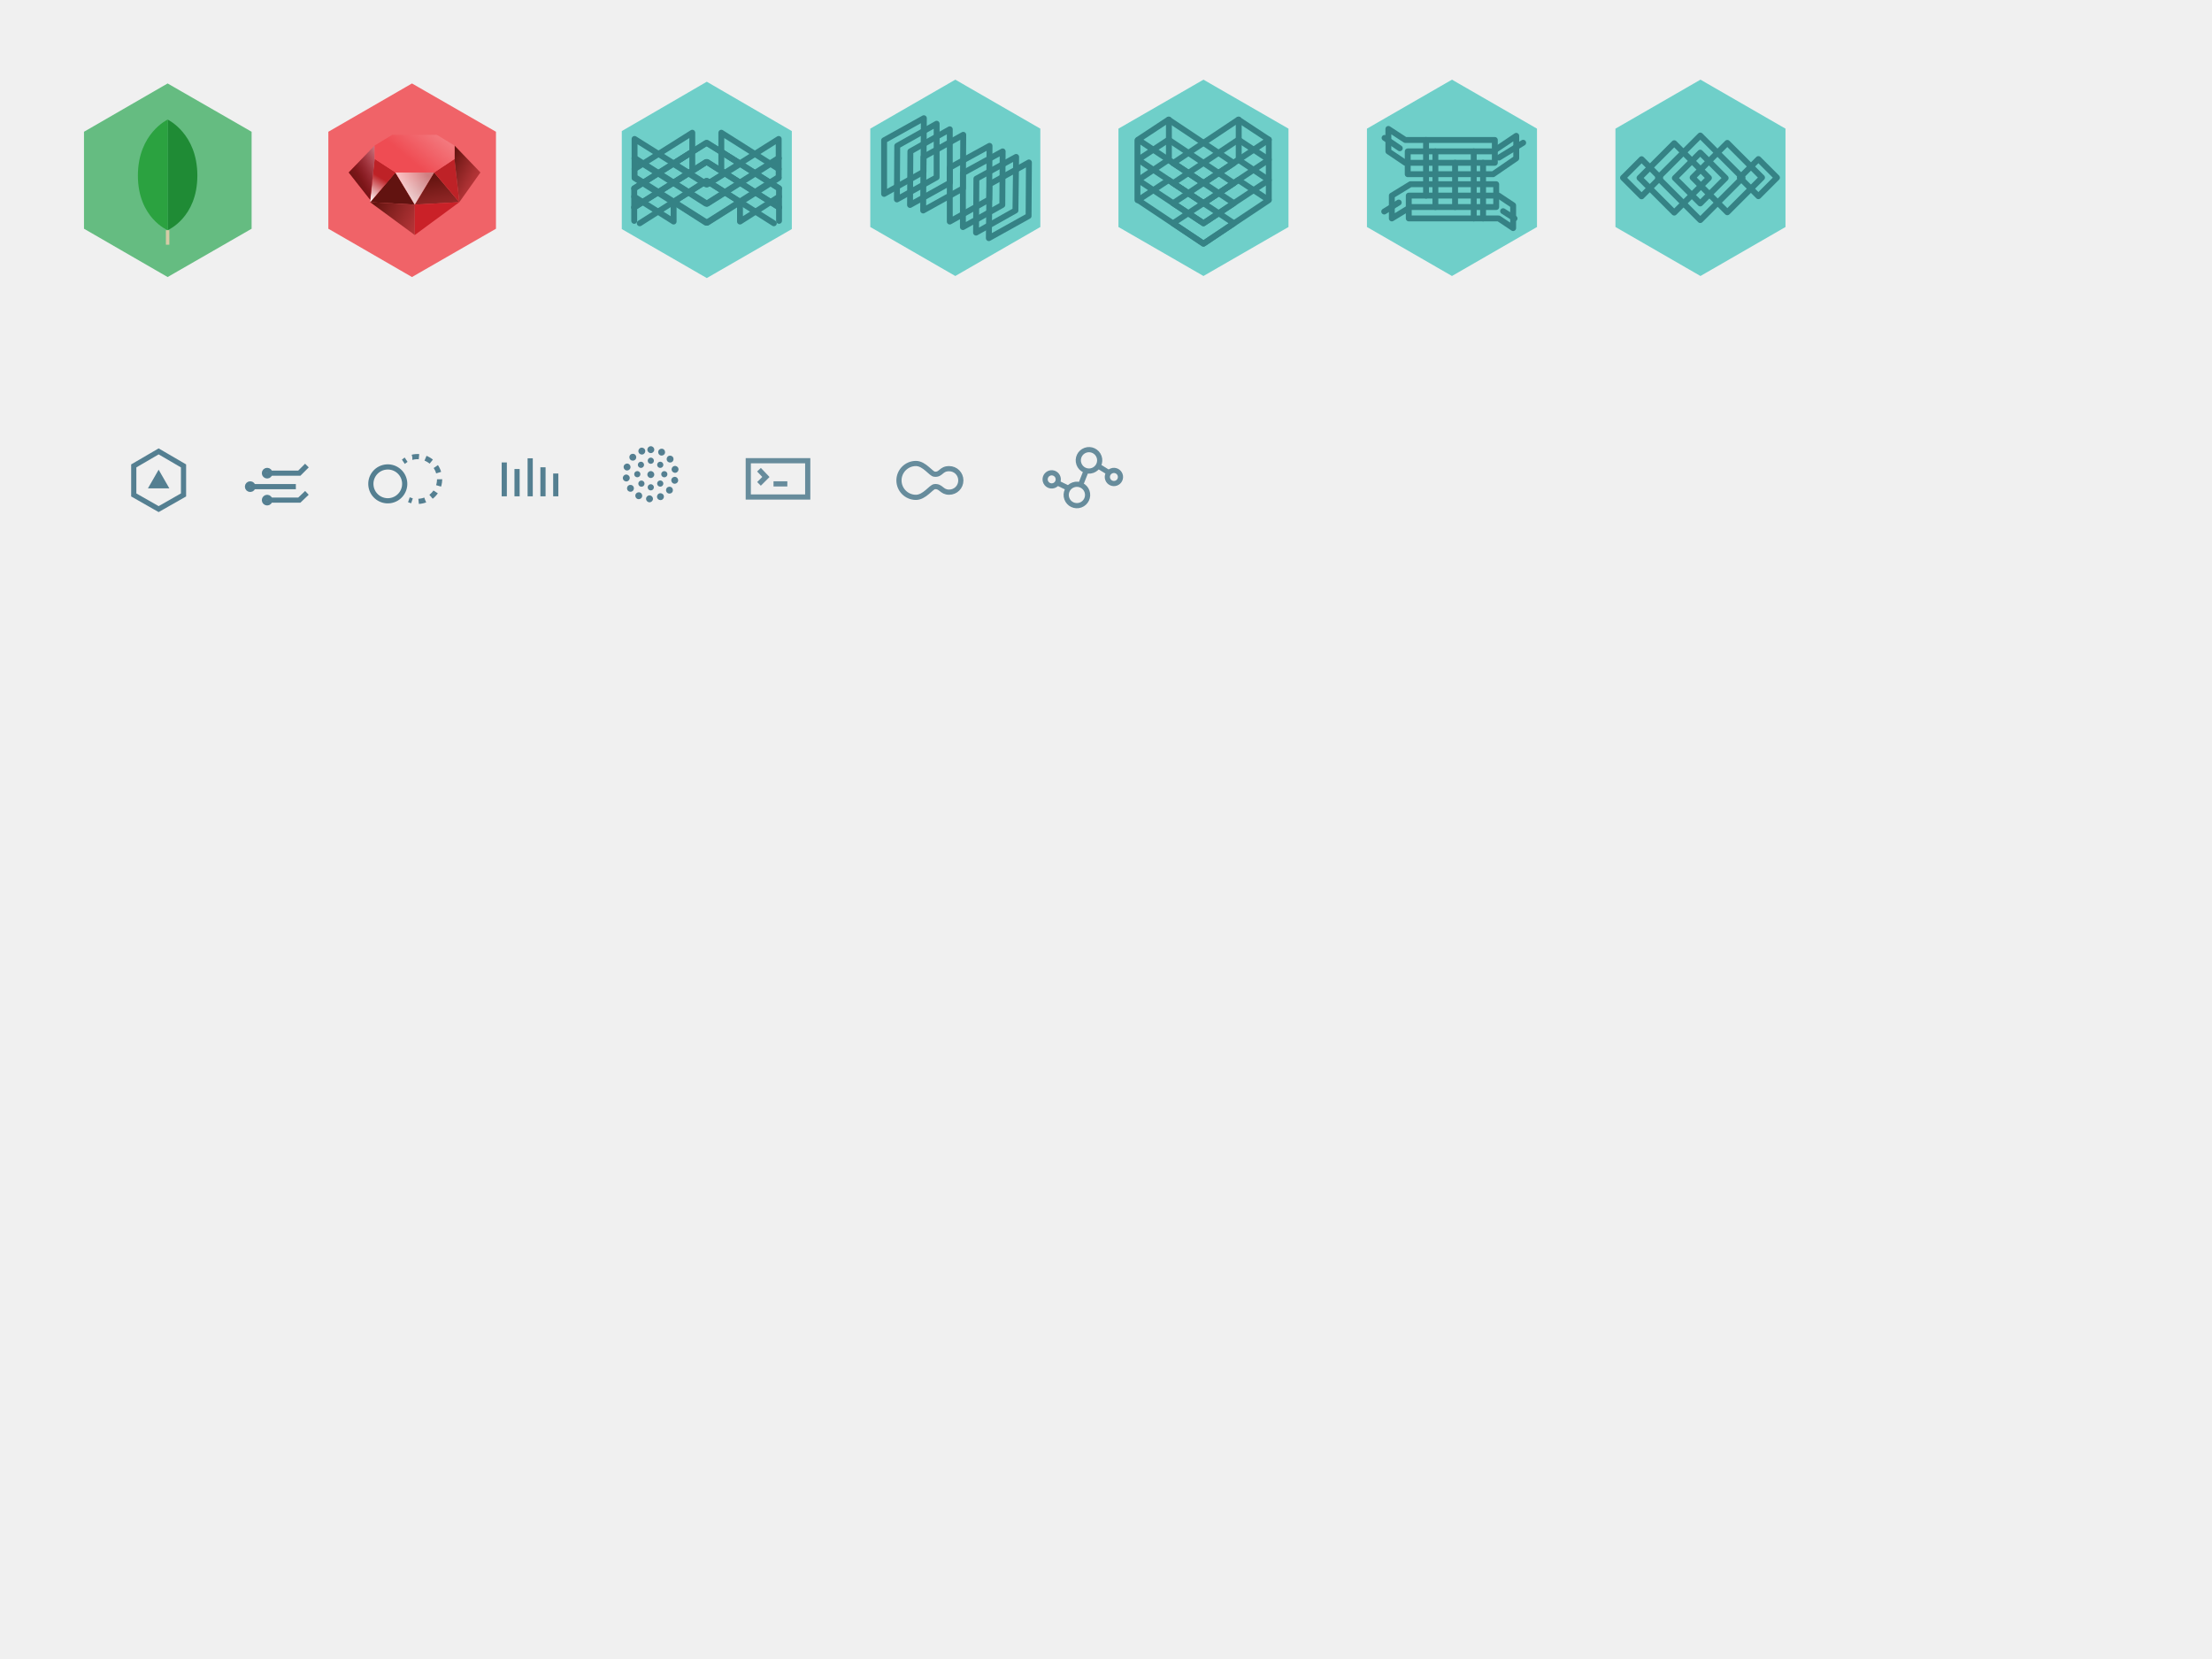
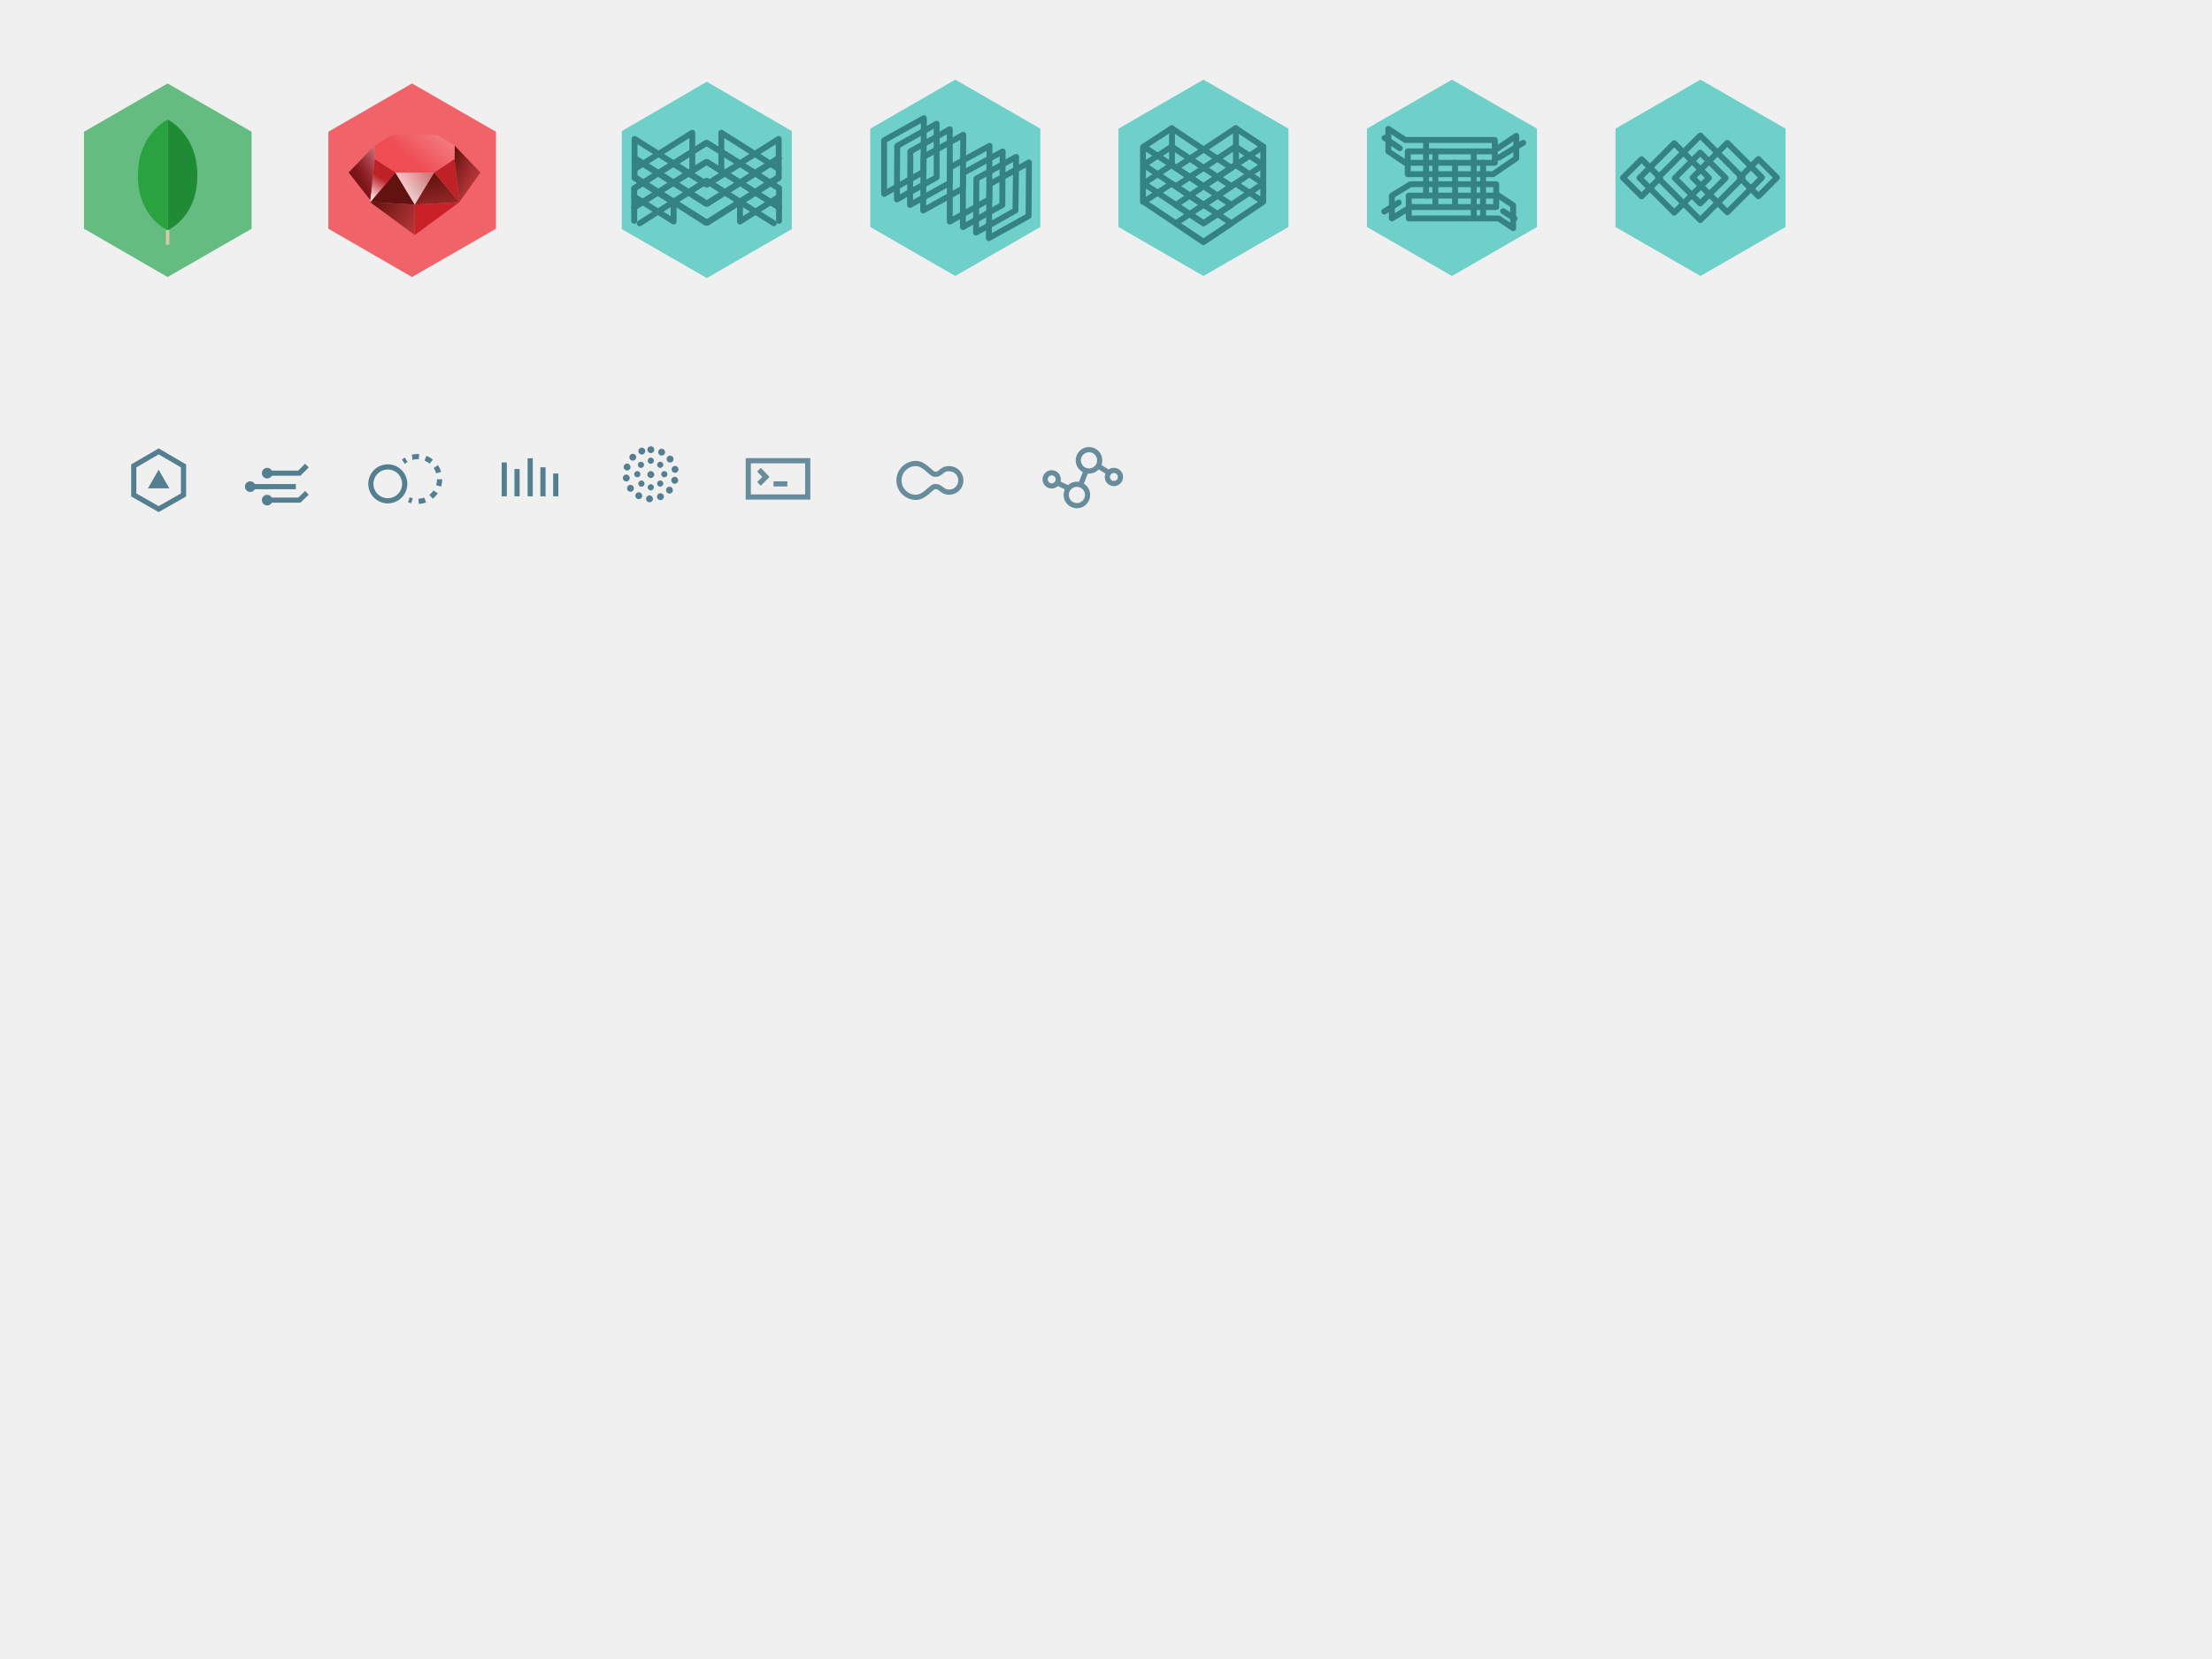
<svg xmlns="http://www.w3.org/2000/svg" version="1.1" id="svgs" x="0px" y="0px" viewBox="0 0 640 480" style="enable-background:new 0 0 640 480;" xml:space="preserve">
  <style type="text/css">
	.st0{fill:#F06368;stroke:#F06368;stroke-width:2;stroke-miterlimit:10;}
	.st1{fill:#CA2128;}
	.st2{fill:url(#SVGID_1_);}
	.st3{fill:#BE2227;}
	.st4{fill:url(#SVGID_2_);}
	.st5{fill:#621310;}
	.st6{fill:url(#SVGID_3_);}
	.st7{fill:#D32034;}
	.st8{fill:url(#SVGID_4_);}
	.st9{fill:url(#SVGID_5_);}
	.st10{fill:url(#SVGID_6_);}
	.st11{fill:url(#SVGID_7_);}
	.st12{fill:#EF4C53;}
	.st13{opacity:0.61;fill:url(#SVGID_8_);enable-background:new    ;}
	.st14{fill:url(#SVGID_9_);}
	.st15{fill:url(#SVGID_10_);}
	.st16{fill:#65BC81;stroke:#65BC81;stroke-width:2;stroke-miterlimit:10;}
	.st17{fill:#1F8B35;}
	.st18{fill:#2BA240;}
	.st19{fill:none;stroke:#D6CBA6;stroke-miterlimit:10;}
	.st20{fill:none;stroke:#547F91;stroke-width:1.5;stroke-miterlimit:10;}
	.st21{fill:none;stroke:#547F91;stroke-width:1.5;stroke-miterlimit:10;stroke-dasharray:1.945,1.945;}
	.st22{fill:#547F91;}
	.st23{fill:#FFFFFF;}
	.st24{fill:none;stroke:#678C9C;stroke-width:1.5;stroke-miterlimit:10;}
	.st25{fill:#6FCFC9;stroke:#6FCFC9;stroke-width:2;stroke-miterlimit:10;}
	.st26{fill:none;stroke:#358285;stroke-width:1.704;stroke-linecap:round;stroke-linejoin:round;stroke-miterlimit:10;}
	.st27{fill:none;}
</style>
  <g id="hex-ruby">
    <polygon id="_x3E_bg" class="st0" points="142.5,65.6 119.2,79 96,65.6 96,38.7 119.2,25.3 142.5,38.7  " />
    <path class="st1" d="M120,58.5" />
    <linearGradient id="SVGID_1_" gradientUnits="userSpaceOnUse" x1="133.709" y1="665.696" x2="124.858" y2="708.689" gradientTransform="matrix(1 0 0 -1 0 760)">
      <stop offset="0" style="stop-color:#EF4C53" />
      <stop offset="0.165" style="stop-color:#EB4A51" />
      <stop offset="0.336" style="stop-color:#DE454B" />
      <stop offset="0.51" style="stop-color:#CA3D41" />
      <stop offset="0.687" style="stop-color:#AC3133" />
      <stop offset="0.863" style="stop-color:#872221" />
      <stop offset="1" style="stop-color:#651410" />
    </linearGradient>
    <polygon class="st2" points="132.9,58.5 125.6,49.9 120,59.2  " />
    <polygon class="st3" points="125.6,49.9 131.5,46 132.9,58.5  " />
    <linearGradient id="SVGID_2_" gradientUnits="userSpaceOnUse" x1="150.93" y1="699.673" x2="129.121" y2="711.368" gradientTransform="matrix(1 0 0 -1 0 760)">
      <stop offset="0" style="stop-color:#EF4C53" />
      <stop offset="0.165" style="stop-color:#EB4A51" />
      <stop offset="0.336" style="stop-color:#DE454B" />
      <stop offset="0.51" style="stop-color:#CA3D41" />
      <stop offset="0.687" style="stop-color:#AC3133" />
      <stop offset="0.863" style="stop-color:#872221" />
      <stop offset="1" style="stop-color:#651410" />
    </linearGradient>
    <polygon class="st4" points="132.9,58.5 139,49.9 131.5,42.1 131.5,46  " />
    <polygon class="st5" points="107.1,58.5 114.4,49.9 120,59.2  " />
    <polygon class="st3" points="114.4,49.9 108.4,46 107.1,58.5  " />
    <polygon class="st3" points="114.4,49.9 108.4,46 107.1,58.5  " />
    <linearGradient id="SVGID_3_" gradientUnits="userSpaceOnUse" x1="105.86" y1="702.668" x2="109.55" y2="708.933" gradientTransform="matrix(1 0 0 -1 0 760)">
      <stop offset="0" style="stop-color:#FFFFFF" />
      <stop offset="1" style="stop-color:#FFFFFF;stop-opacity:0" />
    </linearGradient>
    <polygon class="st6" points="114.4,49.9 108.4,46 107.1,58.5  " />
    <polygon class="st7" points="107.1,57.8 100.9,49.9 108.4,42.1 108.4,46  " />
    <linearGradient id="SVGID_4_" gradientUnits="userSpaceOnUse" x1="115.132" y1="714.399" x2="104.317" y2="708.09" gradientTransform="matrix(1 0 0 -1 0 760)">
      <stop offset="0" style="stop-color:#FFFFFF" />
      <stop offset="1" style="stop-color:#FFFFFF;stop-opacity:0" />
    </linearGradient>
    <polygon class="st8" points="107.1,57.8 100.9,49.9 108.4,42.1 108.4,46  " />
    <linearGradient id="SVGID_5_" gradientUnits="userSpaceOnUse" x1="100.861" y1="706.184" x2="118.287" y2="716.071" gradientTransform="matrix(1 0 0 -1 0 760)">
      <stop offset="0" style="stop-color:#621310" />
      <stop offset="0.172" style="stop-color:#661312;stop-opacity:0.828" />
      <stop offset="0.351" style="stop-color:#731418;stop-opacity:0.649" />
      <stop offset="0.533" style="stop-color:#871621;stop-opacity:0.467" />
      <stop offset="0.717" style="stop-color:#A5182E;stop-opacity:0.283" />
      <stop offset="0.901" style="stop-color:#CA1A3F;stop-opacity:9.930000e-02" />
      <stop offset="1" style="stop-color:#E11C4A;stop-opacity:0" />
    </linearGradient>
    <polygon class="st9" points="107.1,57.8 100.9,49.9 108.4,42.1 108.4,46  " />
    <linearGradient id="SVGID_6_" gradientUnits="userSpaceOnUse" x1="115.419" y1="710.272" x2="121.841" y2="706.038" gradientTransform="matrix(1 0 0 -1 0 760)">
      <stop offset="0" style="stop-color:#EE3A3F" />
      <stop offset="1" style="stop-color:#AC2125" />
    </linearGradient>
    <polygon class="st10" points="120,49.9 114.4,49.9 114.4,49.9 120,59.2 125.6,49.9 125.6,49.9  " />
    <linearGradient id="SVGID_7_" gradientUnits="userSpaceOnUse" x1="112.975" y1="701.151" x2="122.317" y2="710.661" gradientTransform="matrix(1 0 0 -1 0 760)">
      <stop offset="0" style="stop-color:#FFFFFF" />
      <stop offset="1" style="stop-color:#FFFFFF;stop-opacity:0.42" />
    </linearGradient>
    <polygon class="st11" points="120,49.9 114.4,49.9 114.4,49.9 120,59.2 125.6,49.9 125.6,49.9  " />
    <polygon class="st12" points="126.4,39 120,39 113.5,39 108.4,42.1 108.4,46 114.4,49.9 120,49.9 125.6,49.9 131.5,46 131.5,42.1     " />
    <linearGradient id="SVGID_8_" gradientUnits="userSpaceOnUse" x1="135.51" y1="734.585" x2="118.364" y2="714.041" gradientTransform="matrix(1 0 0 -1 0 760)">
      <stop offset="0" style="stop-color:#FFFFFF" />
      <stop offset="1" style="stop-color:#FFFFFF;stop-opacity:0" />
    </linearGradient>
    <polygon class="st13" points="126.4,39 120,39 113.5,39 108.4,42.1 108.4,46 114.4,49.9 120,49.9 125.6,49.9 131.5,46 131.5,42.1     " />
    <polygon class="st1" points="120,59.2 120,68 132.9,58.5  " />
    <linearGradient id="SVGID_9_" gradientUnits="userSpaceOnUse" x1="142.786" y1="684.144" x2="109.142" y2="702.185" gradientTransform="matrix(1 0 0 -1 0 760)">
      <stop offset="0" style="stop-color:#EF4C53" />
      <stop offset="0.165" style="stop-color:#EB4A51" />
      <stop offset="0.336" style="stop-color:#DE454B" />
      <stop offset="0.51" style="stop-color:#CA3D41" />
      <stop offset="0.687" style="stop-color:#AC3133" />
      <stop offset="0.863" style="stop-color:#872221" />
      <stop offset="1" style="stop-color:#651410" />
    </linearGradient>
    <polygon class="st14" points="120,59.2 120,59.2 107.1,58.5 120,68 120,68  " />
    <linearGradient id="SVGID_10_" gradientUnits="userSpaceOnUse" x1="108.398" y1="714.009" x2="108.398" y2="714.009" gradientTransform="matrix(1 0 0 -1 0 760)">
      <stop offset="0" style="stop-color:#EF4C53" />
      <stop offset="0.165" style="stop-color:#EB4A51" />
      <stop offset="0.336" style="stop-color:#DE454B" />
      <stop offset="0.51" style="stop-color:#CA3D41" />
      <stop offset="0.687" style="stop-color:#AC3133" />
      <stop offset="0.863" style="stop-color:#872221" />
      <stop offset="1" style="stop-color:#651410" />
    </linearGradient>
    <path class="st15" d="M108.4,46" />
  </g>
  <g id="hex-mongo-db">
    <polygon id="_x3E_bg_1_" class="st16" points="71.8,65.6 48.5,79 25.3,65.6 25.3,38.7 48.5,25.3 71.8,38.7  " />
    <path class="st17" d="M48.5,34.6v32c0,0,8.6-3.6,8.6-15.8S48.5,34.6,48.5,34.6z" />
    <path class="st18" d="M48.5,34.6v32c0,0-8.6-3.6-8.6-15.8S48.5,34.6,48.5,34.6z" />
    <line class="st19" x1="48.5" y1="66.6" x2="48.5" y2="70.8" />
  </g>
  <g id="nav-stats">
    <line class="st20" x1="145.9" y1="133.8" x2="145.9" y2="143.6" />
    <line class="st20" x1="149.6" y1="135.7" x2="149.6" y2="143.6" />
    <line class="st20" x1="153.4" y1="132.6" x2="153.4" y2="143.6" />
    <line class="st20" x1="157.1" y1="135.2" x2="157.1" y2="143.6" />
    <line class="st20" x1="160.8" y1="137" x2="160.8" y2="143.6" />
  </g>
  <g id="nav-scale">
    <ellipse transform="matrix(0.9876 -0.1567 0.1567 0.9876 -20.549 19.3132)" class="st20" cx="112.2" cy="140" rx="4.9" ry="4.9" />
    <g>
      <g>
        <path class="st20" d="M116.7,133.6c0.3-0.2,0.5-0.4,0.8-0.6" />
        <path class="st21" d="M119.3,132.3c0.1,0,0.3-0.1,0.4-0.1c3.5-0.6,6.9,1.9,7.4,5.4c0.6,3.5-1.8,6.9-5.4,7.4     c-0.6,0.1-1.1,0.1-1.6,0.1" />
        <path class="st20" d="M119.2,144.9c-0.3-0.1-0.6-0.2-0.9-0.3" />
      </g>
    </g>
  </g>
  <g id="nav-app-component">
    <polygon class="st20" points="53.1,143.2 45.9,147.3 38.7,143.2 38.7,134.8 45.9,130.6 53.1,134.8  " />
    <polygon class="st22" points="42.8,141.3 45.9,135.9 49,141.3  " />
  </g>
  <g id="nav-platform-component">
    <circle class="st20" cx="72.4" cy="140.8" r="0.8" />
    <circle class="st20" cx="77.3" cy="144.7" r="0.8" />
    <circle class="st20" cx="77.3" cy="136.9" r="0.8" />
    <polyline class="st20" points="78,144.7 86.6,144.7 88.8,142.6  " />
    <polyline class="st20" points="78,136.9 86.6,136.9 88.8,134.7  " />
    <line class="st20" x1="73.6" y1="140.8" x2="85.6" y2="140.8" />
  </g>
  <g id="nav-instance-health">
    <circle class="st22" cx="188.3" cy="130.1" r="1" />
    <circle class="st22" cx="188.3" cy="133.3" r="0.9" />
    <circle class="st22" cx="188.3" cy="137.3" r="1" />
    <ellipse transform="matrix(0.704 -0.7102 0.7102 0.704 -38.9546 175.443)" class="st22" cx="191" cy="134.5" rx="0.9" ry="0.9" />
    <ellipse transform="matrix(1 -9.099623e-03 9.099623e-03 1 -1.2405 1.7542)" class="st22" cx="192.2" cy="137.2" rx="0.9" ry="0.9" />
    <ellipse transform="matrix(0.6975 -0.7166 0.7166 0.6975 -42.4452 179.1995)" class="st22" cx="191" cy="139.9" rx="0.9" ry="0.9" />
    <ellipse transform="matrix(0.9998 -1.820062e-02 1.820062e-02 0.9998 -2.5354 3.4504)" class="st22" cx="188.3" cy="141" rx="0.9" ry="0.9" />
    <ellipse transform="matrix(0.691 -0.7229 0.7229 0.691 -43.8015 177.43)" class="st22" cx="185.6" cy="139.9" rx="0.9" ry="0.9" />
    <ellipse transform="matrix(0.9996 -2.710089e-02 2.710089e-02 0.9996 -3.6517 5.0478)" class="st22" cx="184.4" cy="137.2" rx="0.9" ry="0.9" />
    <ellipse transform="matrix(0.6848 -0.7287 0.7287 0.6848 -39.592 177.5536)" class="st22" cx="185.5" cy="134.5" rx="0.9" ry="0.9" />
    <ellipse transform="matrix(0.4398 -0.8981 0.8981 0.4398 -10.2196 245.1883)" class="st22" cx="191.4" cy="130.8" rx="1" ry="1" />
    <ellipse transform="matrix(0.7901 -0.613 0.613 0.7901 -40.7257 146.7628)" class="st22" cx="193.9" cy="132.8" rx="1" ry="1" />
    <ellipse transform="matrix(0.9792 -0.2031 0.2031 0.9792 -23.505 42.4914)" class="st22" cx="195.3" cy="135.8" rx="1" ry="1" />
    <ellipse transform="matrix(0.2483 -0.9687 0.9687 0.2483 12.1011 293.5399)" class="st22" cx="195.2" cy="139" rx="1" ry="1" />
    <ellipse transform="matrix(0.6494 -0.7605 0.7605 0.6494 -39.9294 197.0401)" class="st22" cx="193.7" cy="141.8" rx="1" ry="1" />
    <ellipse transform="matrix(0.9177 -0.3973 0.3973 0.9177 -41.3729 87.7501)" class="st22" cx="191.1" cy="143.7" rx="1" ry="1" />
    <ellipse transform="matrix(4.699976e-02 -0.9989 0.9989 4.699976e-02 34.9517 325.2344)" class="st22" cx="187.9" cy="144.3" rx="1" ry="1" />
    <ellipse transform="matrix(0.4818 -0.8763 0.8763 0.4818 -29.8814 236.2794)" class="st22" cx="184.8" cy="143.4" rx="1" ry="1" />
    <ellipse transform="matrix(0.8181 -0.575 0.575 0.8181 -48.0567 130.5678)" class="st22" cx="182.4" cy="141.3" rx="1" ry="1" />
    <ellipse transform="matrix(0.9877 -0.1562 0.1562 0.9877 -19.3714 30.0036)" class="st22" cx="181.2" cy="138.3" rx="1" ry="1" />
    <ellipse transform="matrix(0.2942 -0.9557 0.9557 0.2942 -1.0508 268.7421)" class="st22" cx="181.4" cy="135.1" rx="1" ry="1" />
    <ellipse transform="matrix(0.6846 -0.7289 0.7289 0.6846 -38.6934 175.1757)" class="st22" cx="183.1" cy="132.3" rx="1" ry="1" />
    <ellipse transform="matrix(0.9354 -0.3535 0.3535 0.9354 -34.1365 74.0894)" class="st22" cx="185.7" cy="130.5" rx="1" ry="1" />
  </g>
  <g id="corner-bg">
    <polygon class="st23" points="36.1,-18 626.2,-18 626.2,-75 12.7,-75 12.7,-32.5  " />
  </g>
  <g id="nav-split">
    <path class="st24" d="M265,134.1c-2.7,0-4.9,2.2-4.9,4.9s2.2,4.9,4.9,4.9v0c2.5,0,4.4-3,5.4-3.1c1.9-0.2,2,1.6,4.2,1.6v0   c1.9,0,3.4-1.5,3.4-3.4s-1.5-3.4-3.4-3.4v0c-2.4,0-2.3,1.8-4.2,1.6C269.4,137.2,267.5,134.1,265,134.1L265,134.1z" />
  </g>
  <g id="nav-admin">
    <ellipse transform="matrix(0.9413 -0.3375 0.3375 0.9413 -30.0589 113.5779)" class="st24" cx="311.6" cy="143.2" rx="3.1" ry="3.1" />
    <ellipse transform="matrix(0.9412 -0.3377 0.3377 0.9412 -26.4726 114.2333)" class="st24" cx="315.1" cy="133.2" rx="3.1" ry="3.1" />
    <ellipse transform="matrix(0.9413 -0.3376 0.3376 0.9413 -27.6794 116.9134)" class="st24" cx="322.3" cy="138" rx="1.9" ry="1.9" />
    <line class="st24" x1="312.6" y1="140.4" x2="314.3" y2="136.1" />
    <line class="st24" x1="320.9" y1="136.8" x2="318" y2="135" />
    <ellipse transform="matrix(0.8869 -0.4619 0.4619 0.8869 -29.6604 156.2373)" class="st24" cx="304.3" cy="138.7" rx="1.9" ry="1.9" />
    <line class="st24" x1="305.9" y1="139.7" x2="309" y2="141.2" />
  </g>
  <g id="nav-console">
    <rect x="216.5" y="133.3" class="st24" width="17.2" height="10.5" />
    <line class="st24" x1="223.8" y1="140" x2="227.8" y2="140" />
    <polyline class="st24" points="219.6,135.9 221.6,138 219.6,140  " />
  </g>
  <g id="hex-glob-storage">
    <polygon class="st25" points="515.6,65.1 492,78.7 468.4,65.1 468.4,37.8 492,24.2 515.6,37.8  " />
    <rect x="483.3" y="42.8" transform="matrix(0.7071 -0.7071 0.7071 0.7071 107.7064 362.9203)" class="st26" width="17.3" height="17.3" />
    <rect x="486.7" y="46.3" transform="matrix(0.7071 -0.7071 0.7071 0.7071 107.6973 362.9191)" class="st26" width="10.4" height="10.4" />
    <rect x="492.7" y="44.3" transform="matrix(0.707 -0.7072 0.7072 0.707 110.0592 368.4971)" class="st26" width="14.2" height="14.2" />
    <rect x="477.3" y="44.4" transform="matrix(0.7072 -0.707 0.707 0.7072 105.428 357.526)" class="st26" width="14.2" height="14.2" />
    <rect x="505" y="47.6" transform="matrix(0.707 -0.7072 0.7072 0.707 112.6854 374.8773)" class="st26" width="7.6" height="7.6" />
    <rect x="471.2" y="47.6" transform="matrix(0.7071 -0.7071 0.7071 0.7071 102.7446 350.9628)" class="st26" width="7.6" height="7.6" />
  </g>
  <g id="hex-router">
    <polygon class="st25" points="443.7,65.1 420.1,78.7 396.5,65.1 396.5,37.8 420.1,24.2 443.7,37.8  " />
    <polygon class="st26" points="402.7,63.2 408.1,59.9 432.9,59.9 432.9,53.3 408.1,53.3 402.7,56.6  " />
    <polygon class="st26" points="437.8,66 433.6,63.2 407.6,63.2 407.6,56.6 433.6,56.6 437.8,59.4  " />
    <polygon class="st26" points="438.7,39.3 432,43.8 407.3,43.8 407.3,50.4 432,50.4 438.7,45.8  " />
    <polygon class="st26" points="401.7,37.3 406.6,40.5 432.5,40.5 432.5,47.1 406.6,47.1 401.7,43.8  " />
    <line class="st26" x1="412.6" y1="40.5" x2="412.6" y2="56.6" />
    <line class="st26" x1="426.4" y1="43.8" x2="426.4" y2="63.2" />
    <line class="st26" x1="415.3" y1="43.8" x2="415.3" y2="59.9" />
    <line class="st26" x1="429.1" y1="47.1" x2="429.1" y2="63.2" />
    <line class="st26" x1="421" y1="47.1" x2="421" y2="59.9" />
    <line class="st26" x1="433.7" y1="45.6" x2="440.7" y2="41.3" />
    <line class="st26" x1="400.5" y1="61.2" x2="404.7" y2="58.6" />
    <line class="st26" x1="434.9" y1="61.1" x2="438.2" y2="63.2" />
    <line class="st26" x1="400.6" y1="39.9" x2="405" y2="42.9" />
  </g>
  <g id="hex-health-monitor">
    <polygon class="st25" points="371.8,65.1 348.2,78.7 324.6,65.1 324.6,37.8 348.2,24.2 371.8,37.8  " />
-     <polygon class="st26" points="329.3,40.4 338.1,34.6 357,47.2 348.2,53  " />
-     <polygon class="st26" points="329.3,46.2 338.1,40.4 357,53 348.2,58.8  " />
-     <polygon class="st26" points="329.3,52.1 338.1,46.2 357,58.8 348.2,64.6  " />
-     <polygon class="st26" points="367.1,40.4 358.3,34.6 339.4,47.2 348.2,53  " />
-     <line class="st26" x1="367.1" y1="57.7" x2="367.1" y2="40.4" />
-     <polygon class="st26" points="367.1,46.2 358.3,40.4 339.4,53 348.2,58.8  " />
-     <polygon class="st26" points="367.1,52.1 358.3,46.2 339.4,58.8 348.2,64.6  " />
-     <polygon class="st26" points="329.3,57.9 338.1,52.1 357,64.6 348.2,70.5  " />
-     <polygon class="st26" points="367.1,57.9 358.3,52.1 339.4,64.6 348.2,70.5  " />
-     <line class="st26" x1="358.4" y1="46.2" x2="358.4" y2="34.6" />
-     <line class="st26" x1="329.1" y1="57.9" x2="329.1" y2="40.6" />
-     <line class="st26" x1="338.2" y1="46.2" x2="338.2" y2="34.6" />
+     <polygon class="st26" points="330.9,42.4 339,37.1 356.3,48.6 348.2,53.9  " />
+     <polygon class="st26" points="330.9,47.7 339,42.4 356.3,53.9 348.2,59.3  " />
+     <polygon class="st26" points="330.9,53.1 339,47.7 356.3,59.3 348.2,64.6  " />
+     <polygon class="st26" points="365.5,42.4 357.5,37.1 340.2,48.6 348.2,53.9  " />
+     <line class="st26" x1="365.5" y1="58.2" x2="365.5" y2="42.4" />
+     <polygon class="st26" points="365.5,47.7 357.5,42.4 340.2,53.9 348.2,59.3  " />
+     <polygon class="st26" points="365.5,53.1 357.5,47.7 340.2,59.3 348.2,64.6  " />
+     <polygon class="st26" points="330.9,58.4 339,53.1 356.3,64.6 348.2,70  " />
+     <polygon class="st26" points="365.5,58.4 357.5,53.1 340.2,64.6 348.2,70  " />
+     <line class="st26" x1="357.6" y1="47.7" x2="357.6" y2="37.1" />
+     <line class="st26" x1="330.7" y1="58.4" x2="330.7" y2="42.6" />
+     <line class="st26" x1="339.1" y1="47.7" x2="339.1" y2="37.1" />
  </g>
  <g id="hex-logger">
    <polygon class="st25" points="300,65.1 276.4,78.7 252.8,65.1 252.8,37.8 276.4,24.2 300,37.8  " />
    <polygon class="st26" points="267.1,60.9 267.2,45.4 278.7,39 278.6,54.5  " />
    <polygon class="st26" points="263.3,59.3 263.4,43.8 274.8,37.4 274.8,52.9  " />
    <polygon class="st26" points="259.5,57.7 259.6,42.2 271,35.8 271,51.3  " />
    <polygon class="st26" points="255.8,56.1 255.8,40.6 267.3,34.2 267.2,49.7  " />
    <polygon class="st26" points="286.1,68.9 286.3,53.3 297.7,47 297.6,62.5  " />
    <polygon class="st26" points="282.4,67.3 282.5,51.7 294,45.4 293.8,60.9  " />
    <polygon class="st26" points="278.6,65.7 278.6,50.1 290.1,43.8 290,59.3  " />
    <polygon class="st26" points="274.8,64.1 274.8,48.5 286.3,42.2 286.2,57.7  " />
  </g>
  <g id="hex-load-balancer">
    <polygon class="st25" points="228.1,65.7 204.5,79.3 180.9,65.7 180.9,38.5 204.5,24.8 228.1,38.5  " />
    <path class="st26" d="M222.2,51.9" />
    <line class="st26" x1="225.4" y1="60" x2="204.6" y2="46.9" />
    <line class="st26" x1="223.9" y1="64.6" x2="204.6" y2="52.4" />
    <polyline class="st26" points="204.6,41.4 225.4,54.5 225.4,57.1 225.4,63.9  " />
    <line class="st26" x1="225.4" y1="54.5" x2="208.7" y2="43.9" />
    <polyline class="st26" points="225.4,60 208.7,49.4 208.7,38.4 225.3,48.9  " />
    <polyline class="st26" points="204.5,64.4 225.3,51.2 225.3,40.2 204.5,53.3  " />
    <line class="st26" x1="204.7" y1="58.9" x2="214.2" y2="52.9" />
    <line class="st26" x1="204.7" y1="53.3" x2="214.2" y2="47.4" />
    <line class="st26" x1="214.2" y1="58.4" x2="204.7" y2="64.4" />
    <line class="st26" x1="204.6" y1="46.9" x2="214.1" y2="52.9" />
    <line class="st26" x1="204.6" y1="52.4" x2="214.1" y2="58.4" />
    <line class="st26" x1="214.1" y1="47.3" x2="204.6" y2="41.4" />
    <line class="st26" x1="225.3" y1="45.7" x2="204.5" y2="58.9" />
    <polygon class="st27" points="228.1,65.7 204.5,79.3 180.9,65.7 180.9,38.5 204.5,24.8 228.1,38.5 228.1,44.9 228.1,50.9 228.1,57     " />
    <line class="st26" x1="214.1" y1="53" x2="225.3" y2="45.9" />
    <polyline class="st26" points="225.4,56.9 214.1,64.1 214.1,58.6 225.3,51.5  " />
    <path class="st26" d="M225.4,57.1" />
    <path class="st26" d="M186.7,51.9" />
    <line class="st26" x1="183.5" y1="60" x2="204.3" y2="46.9" />
    <line class="st26" x1="185.1" y1="64.6" x2="204.3" y2="52.4" />
    <polyline class="st26" points="204.3,41.4 183.5,54.5 183.5,57.1 183.5,63.9  " />
    <line class="st26" x1="183.5" y1="54.5" x2="200.3" y2="43.9" />
    <polyline class="st26" points="183.5,60 200.3,49.4 200.3,38.4 183.6,48.9  " />
    <polyline class="st26" points="204.5,64.4 183.6,51.2 183.6,40.2 204.5,53.3  " />
    <line class="st26" x1="204.2" y1="58.9" x2="194.8" y2="52.9" />
    <line class="st26" x1="204.2" y1="53.3" x2="194.8" y2="47.4" />
    <line class="st26" x1="194.8" y1="58.4" x2="204.2" y2="64.4" />
    <line class="st26" x1="204.3" y1="46.9" x2="194.9" y2="52.9" />
    <line class="st26" x1="204.3" y1="52.4" x2="194.9" y2="58.4" />
    <line class="st26" x1="194.9" y1="47.3" x2="204.3" y2="41.4" />
    <line class="st26" x1="183.6" y1="45.7" x2="204.5" y2="58.9" />
    <line class="st26" x1="194.9" y1="53" x2="183.6" y2="45.9" />
    <polyline class="st26" points="183.5,56.9 194.9,64.1 194.9,58.6 183.6,51.5  " />
    <path class="st26" d="M183.5,57.1" />
    <path class="st26" d="M183.5,57.1" />
  </g>
</svg>
